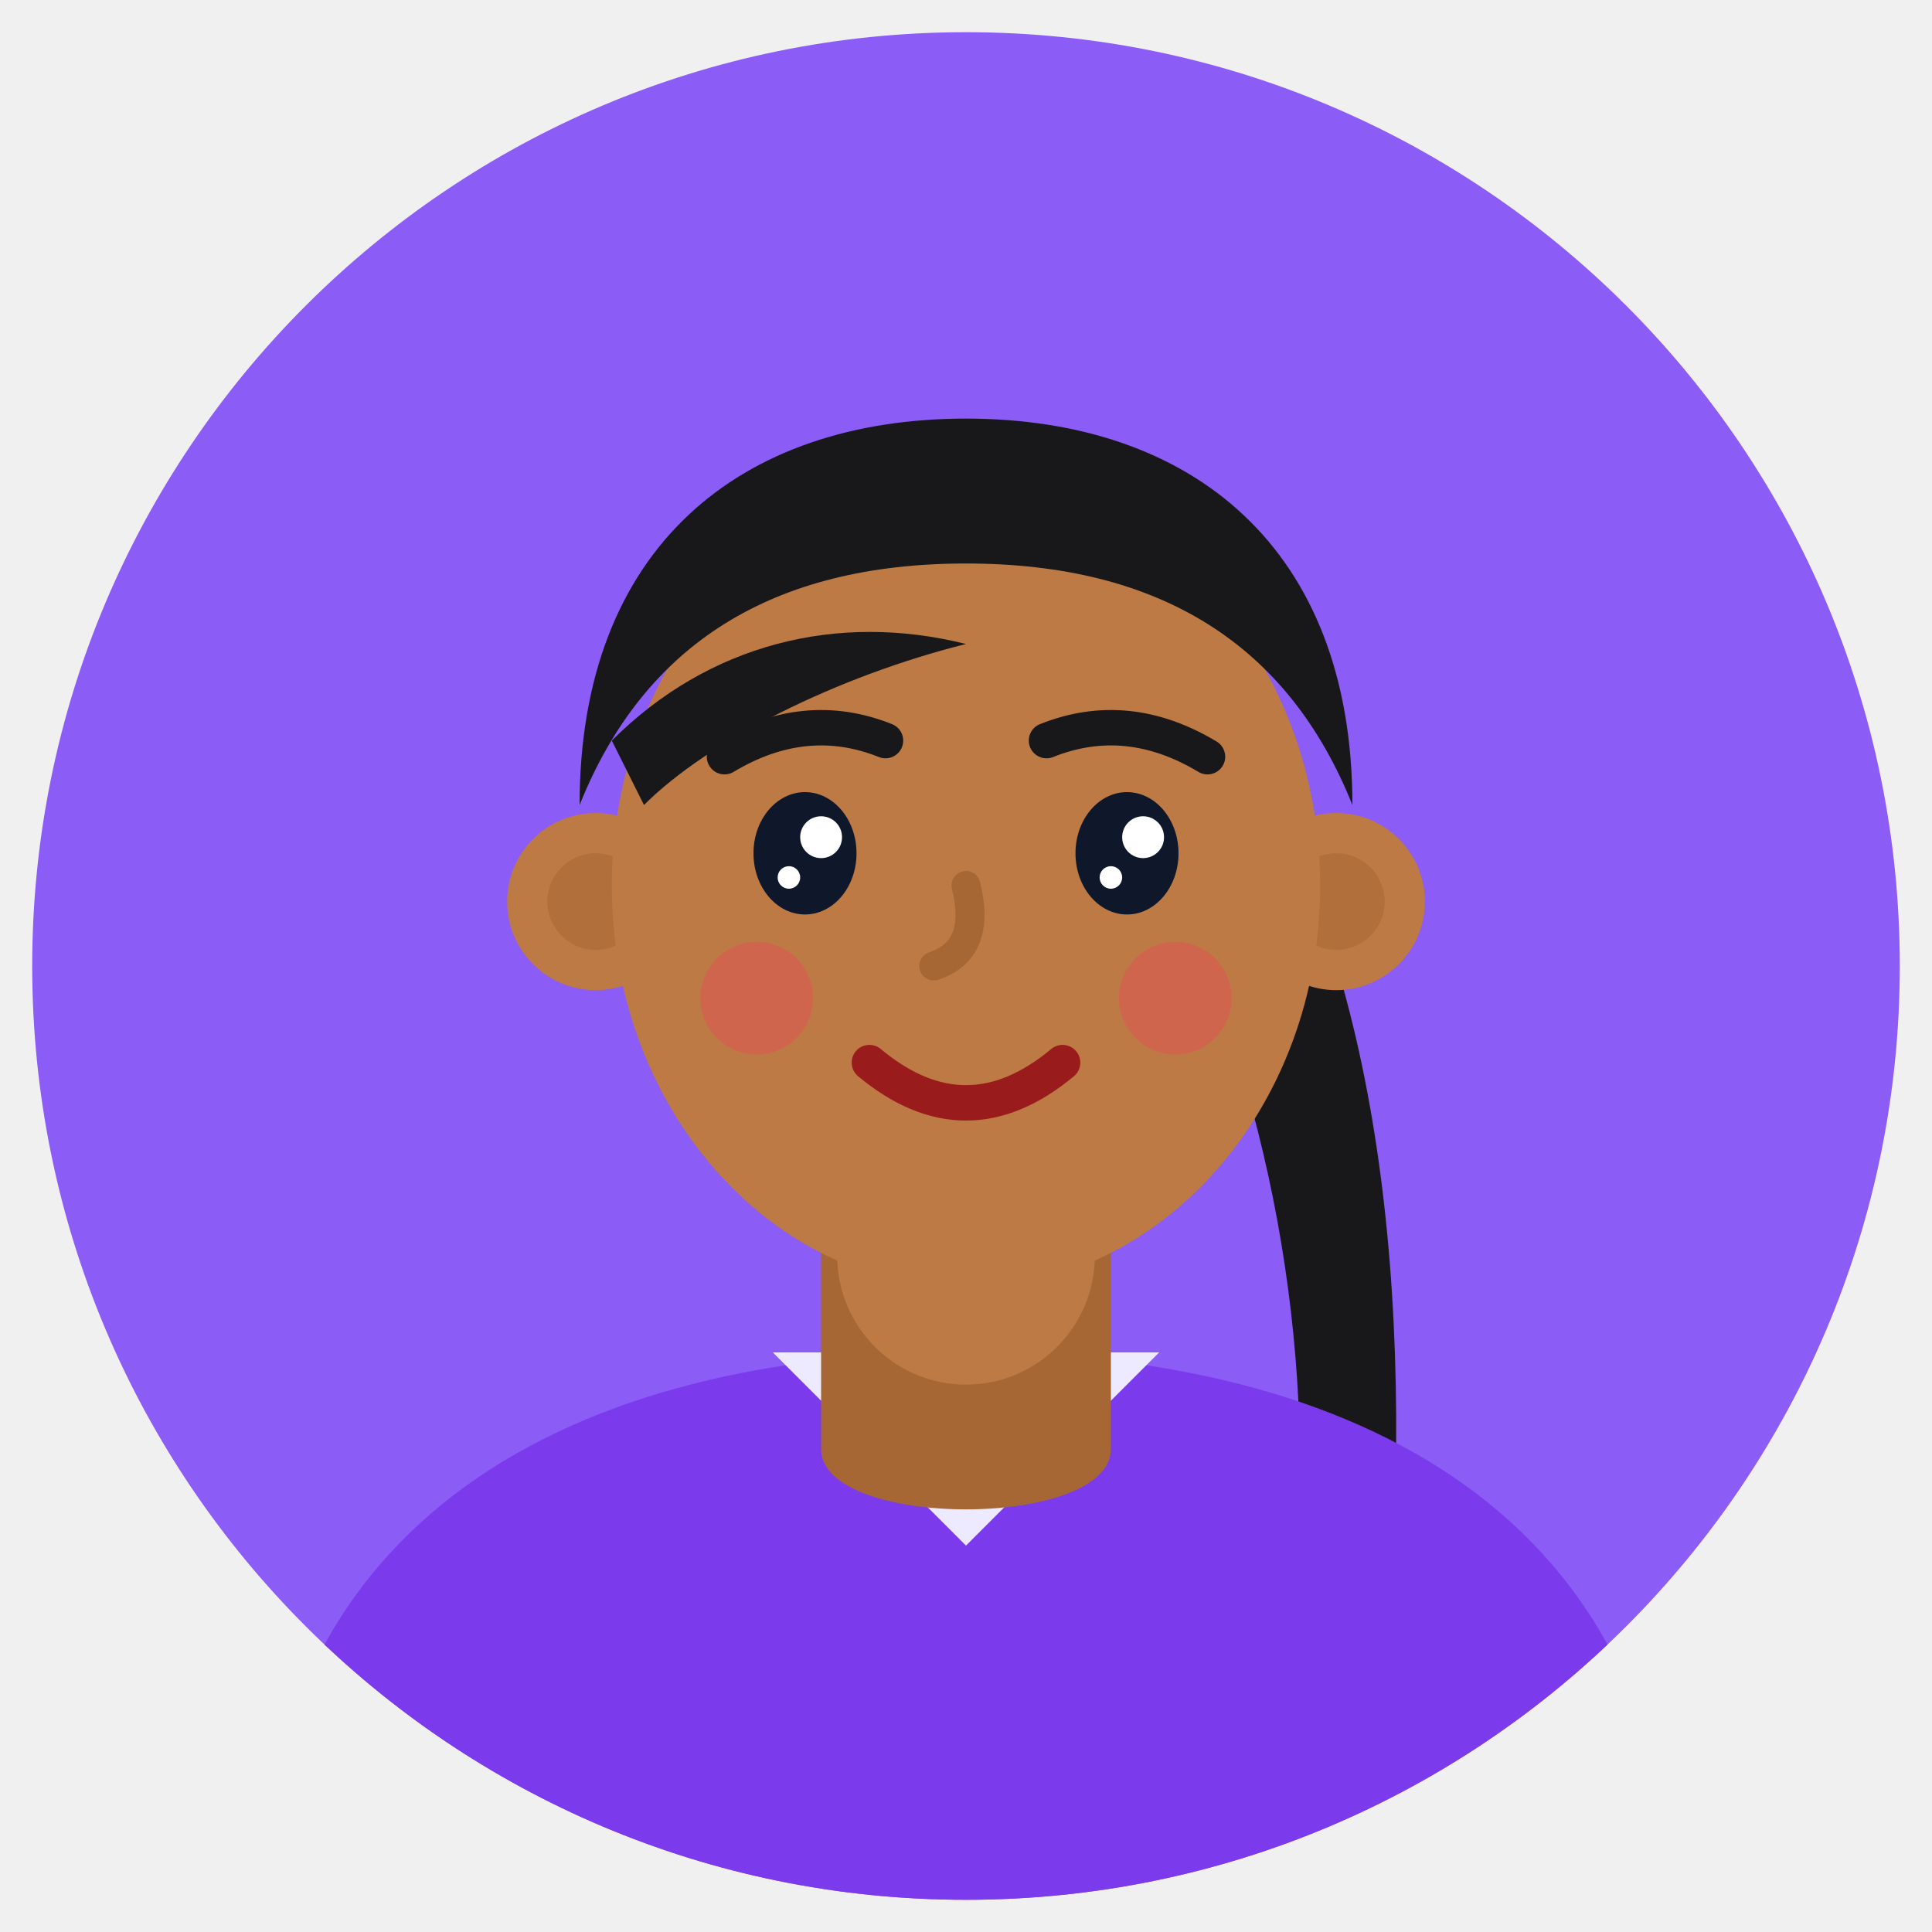
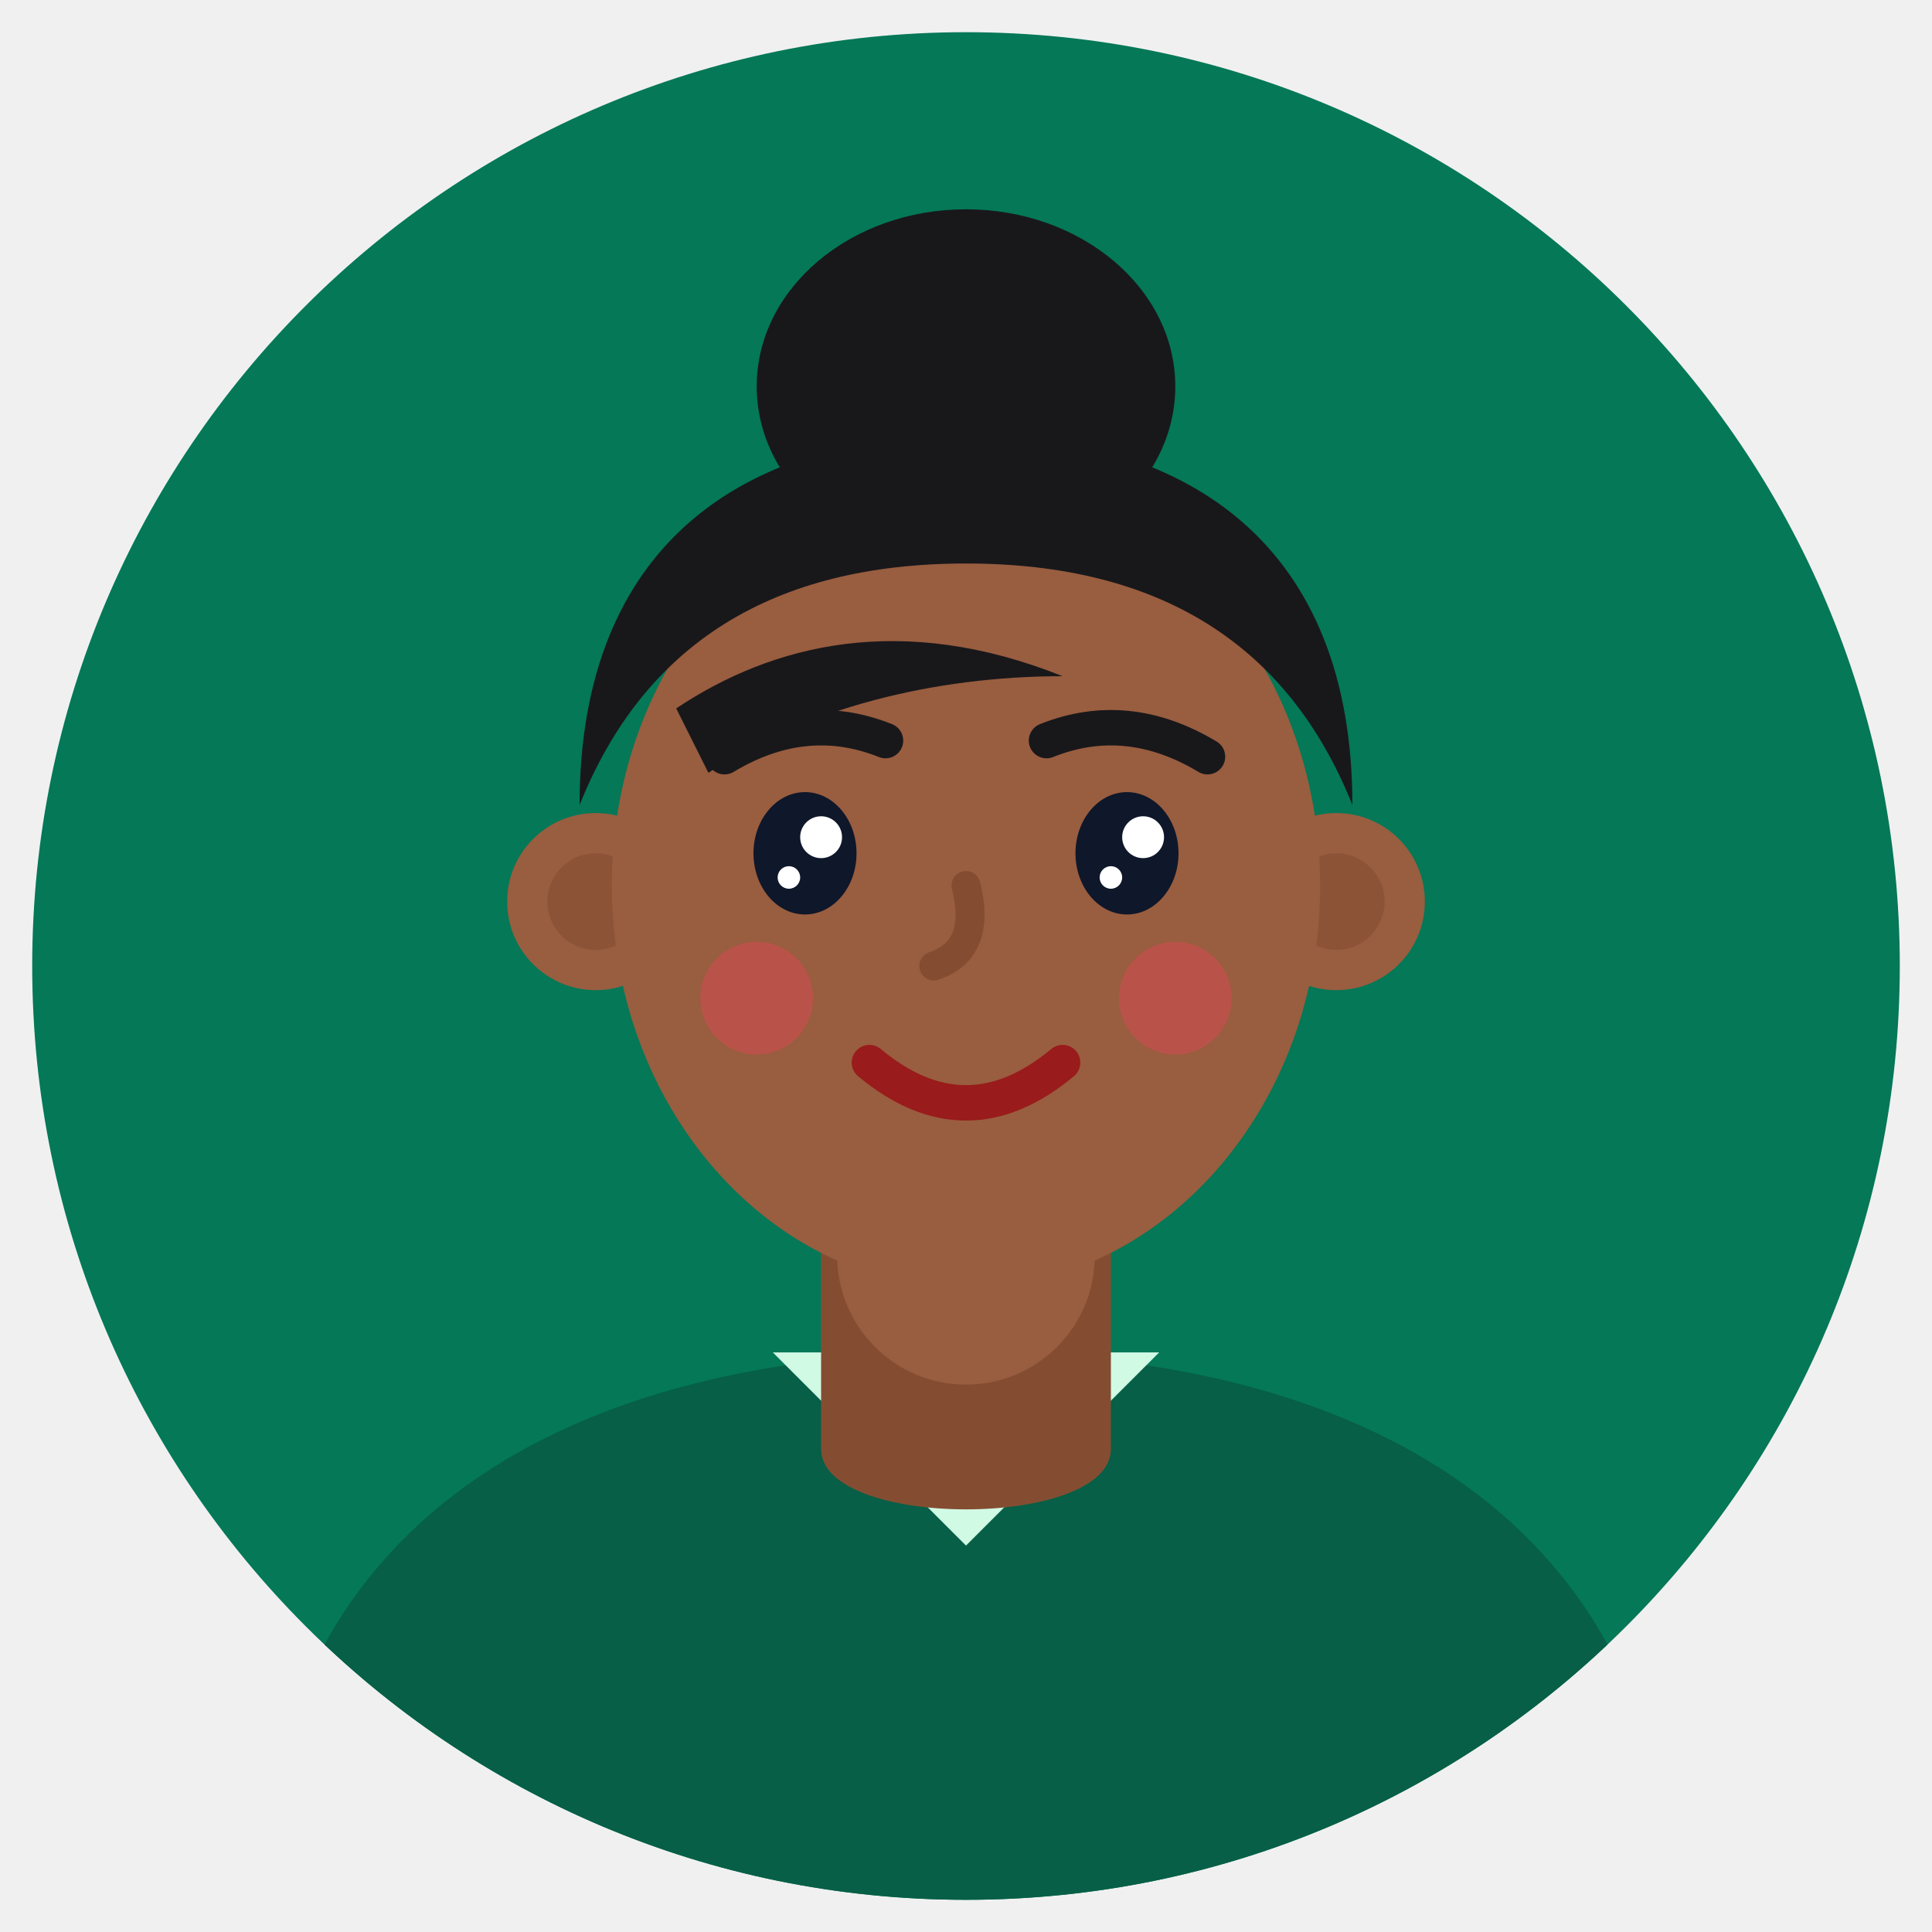
<svg xmlns="http://www.w3.org/2000/svg" viewBox="0 0 120 120" width="100%" height="100%">
-   <circle id="avatar-bg" cx="60" cy="60" r="58" fill="#8B5CF6" />
+   <circle id="avatar-bg" cx="60" cy="60" r="58" fill="#047857" />
  <defs>
-     <clipPath id="clip_avatar_08">
+     <clipPath id="clip_avatar_30">
      <circle cx="60" cy="60" r="58" />
    </clipPath>
  </defs>
-   <g clip-path="url(#clip_avatar_08)">
-     <path d="M78 48 C86 62 88 82 86 104 C85 110 79 110 80 102 C82 88 80 72 74 58 Z" fill="#18181B" />
-     <ellipse cx="84" cy="98" rx="4" ry="2.5" fill="#EAB308" />
-     <path d="M16 120 C16 94 36 84 60 84 C84 84 104 94 104 120 Z" fill="#7C3AED" />
-     <path d="M48 84 L60 96 L72 84 Z" fill="#EDE9FE" />
-     <path d="M52 84 L60 92 L68 84 Z" fill="#7C3AED" opacity="0.3" />
-     <path d="M51 72 L51 90 C51 95 69 95 69 90 L69 72 Z" fill="#A66735" />
-     <rect x="52" y="70" width="16" height="16" rx="8" fill="#BD7A44" />
-     <circle cx="37" cy="56" r="5.5" fill="#BD7A44" />
-     <circle cx="37" cy="56" r="3" fill="#A66735" opacity="0.6" />
-     <circle cx="83" cy="56" r="5.5" fill="#BD7A44" />
-     <circle cx="83" cy="56" r="3" fill="#A66735" opacity="0.6" />
-     <ellipse cx="60" cy="55" rx="22" ry="25" fill="#BD7A44" />
+   <g clip-path="url(#clip_avatar_30)">
+     <ellipse cx="60" cy="24" rx="13" ry="11" fill="#18181B" />
+     <path d="M16 120 C16 94 36 84 60 84 C84 84 104 94 104 120 Z" fill="#065F46" />
+     <path d="M48 84 L60 96 L72 84 Z" fill="#D1FAE5" />
+     <path d="M52 84 L60 92 L68 84 Z" fill="#065F46" opacity="0.3" />
+     <path d="M51 72 L51 90 C51 95 69 95 69 90 L69 72 Z" fill="#844D32" />
+     <rect x="52" y="70" width="16" height="16" rx="8" fill="#995D3F" />
+     <circle cx="37" cy="56" r="5.5" fill="#995D3F" />
+     <circle cx="37" cy="56" r="3" fill="#844D32" opacity="0.6" />
+     <circle cx="83" cy="56" r="5.5" fill="#995D3F" />
+     <circle cx="83" cy="56" r="3" fill="#844D32" opacity="0.6" />
+     <ellipse cx="60" cy="55" rx="22" ry="25" fill="#995D3F" />
    <circle cx="47" cy="62" r="3.5" fill="#F43F5E" opacity="0.35" />
    <circle cx="73" cy="62" r="3.5" fill="#F43F5E" opacity="0.35" />
    <path d="M45 47 Q50 44 55 46" stroke="#18181B" stroke-width="2.2" stroke-linecap="round" fill="none" />
    <path d="M65 46 Q70 44 75 47" stroke="#18181B" stroke-width="2.2" stroke-linecap="round" fill="none" />
    <ellipse cx="50" cy="53" rx="3.2" ry="3.8" fill="#0F172A" />
    <circle cx="51" cy="52" r="1.3" fill="#FFFFFF" />
    <circle cx="49" cy="54.5" r="0.7" fill="#FFFFFF" />
    <ellipse cx="70" cy="53" rx="3.2" ry="3.8" fill="#0F172A" />
    <circle cx="71" cy="52" r="1.3" fill="#FFFFFF" />
    <circle cx="69" cy="54.5" r="0.7" fill="#FFFFFF" />
-     <path d="M60 55 Q61 59 58 60" stroke="#A66735" stroke-width="1.8" stroke-linecap="round" fill="none" />
+     <path d="M60 55 Q61 59 58 60" stroke="#844D32" stroke-width="1.8" stroke-linecap="round" fill="none" />
    <path d="M54 66 Q60 71 66 66" stroke="#991B1B" stroke-width="2.2" stroke-linecap="round" fill="none" />
-     <path d="M36 50 C36 34 46 26 60 26 C74 26 84 34 84 50 C80 40 72 35 60 35 C48 35 40 40 36 50 Z" fill="#18181B" />
-     <path d="M38 46 C44 40 52 38 60 40 C52 42 44 46 40 50 Z" fill="#18181B" />
+     <path d="M36 50 C36 34 46 27 60 27 C74 27 84 34 84 50 C80 40 72 35 60 35 C48 35 40 40 36 50 Z" fill="#18181B" />
+     <path d="M42 44 C48 40 56 38 66 42 C58 42 50 44 44 48 Z" fill="#18181B" />
  </g>
</svg>
